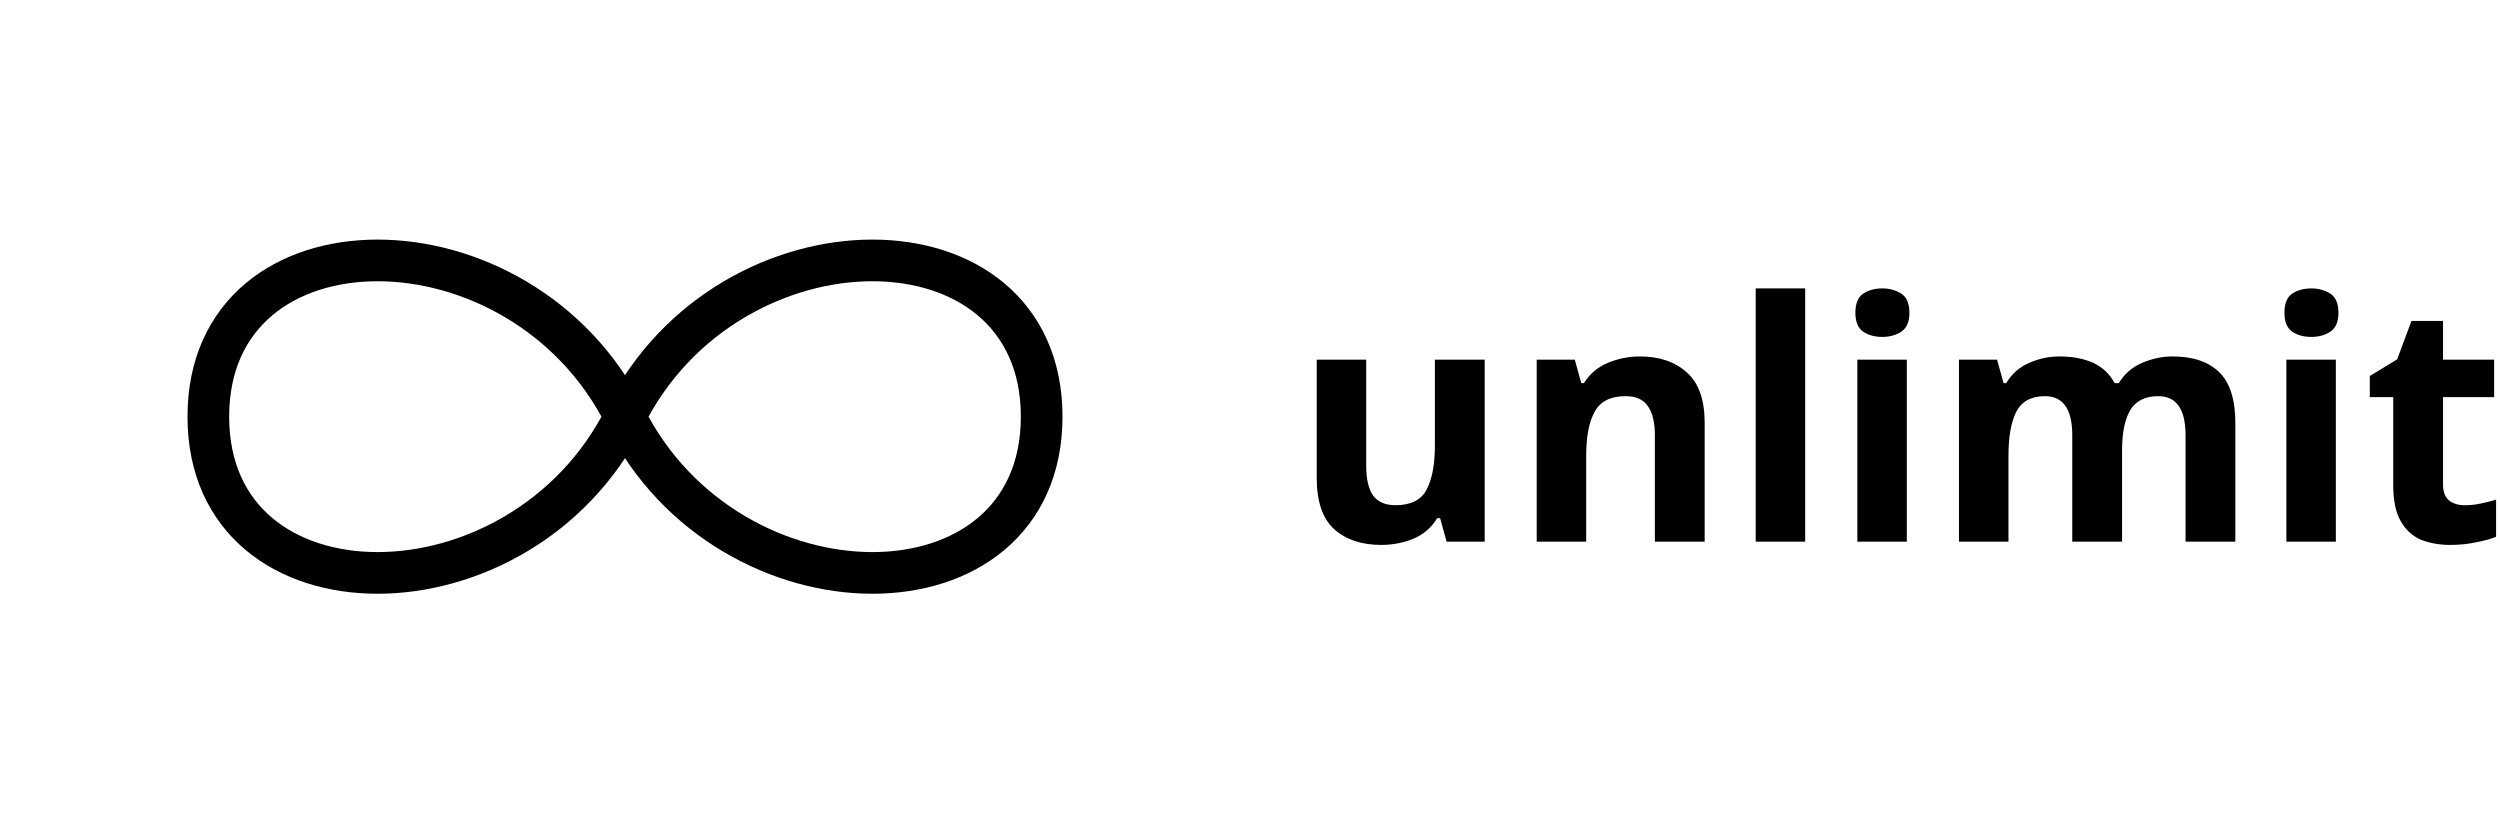
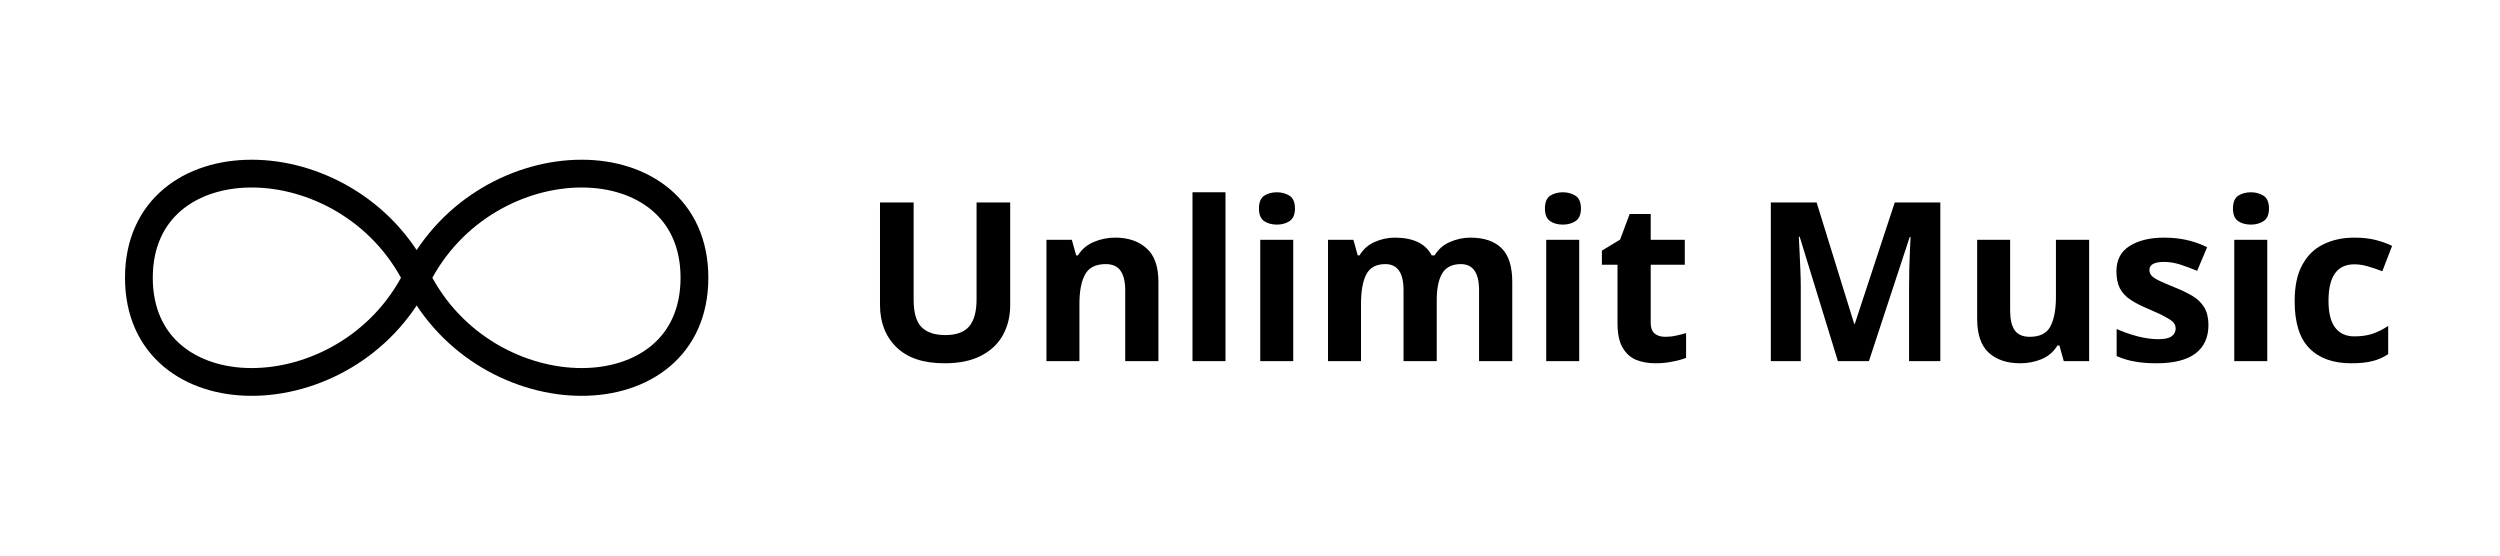
- <svg xmlns="http://www.w3.org/2000/svg" width="120" height="40" viewBox="0 0 120 40" fill="none">
+ <svg xmlns="http://www.w3.org/2000/svg" width="180" height="40" viewBox="0 0 180 40" fill="none">
  <path d="M10 20 C10 10, 25 10, 30 20 C35 30, 50 30, 50 20 C50 10, 35 10, 30 20 C25 30, 10 30, 10 20 Z" stroke="#000" stroke-width="2" fill="none" />
-   <text x="62" y="26" font-family="system-ui, sans-serif" font-size="16" font-weight="600" fill="#000">unlimit</text>
+   <text x="62" y="26" font-family="system-ui, sans-serif" font-size="16" font-weight="600" fill="#000">Unlimit Music</text>
</svg>
